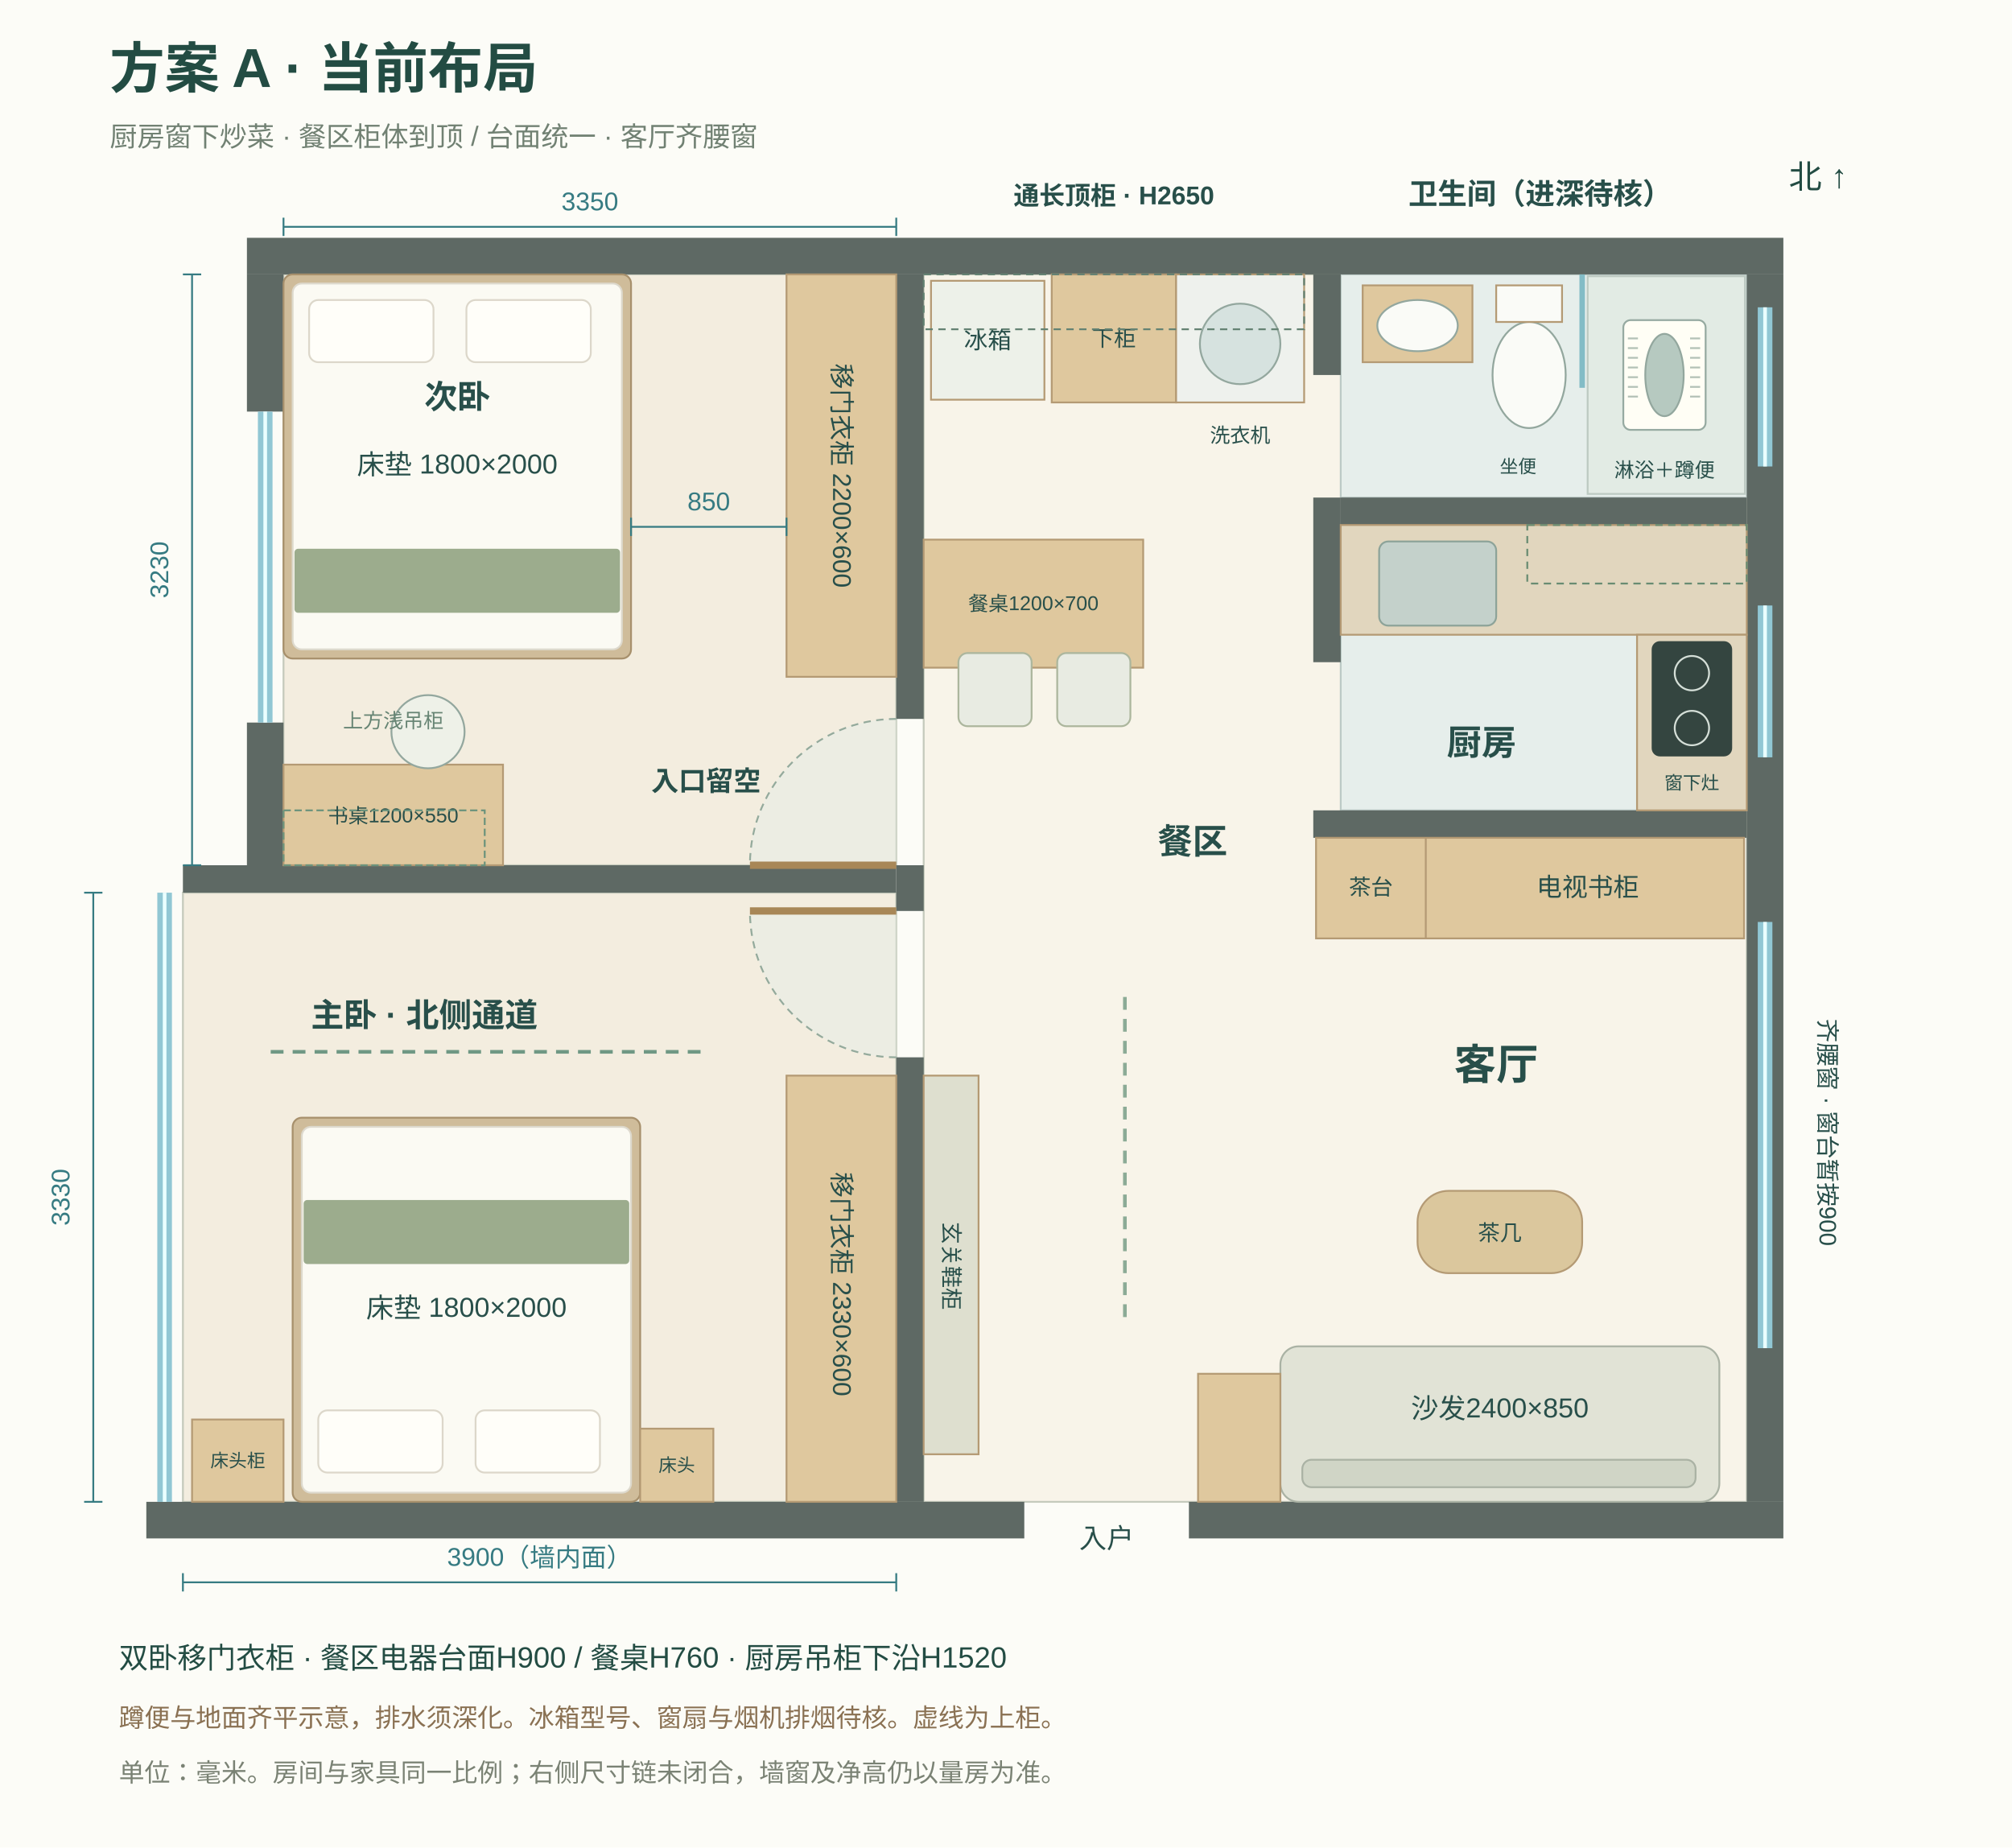
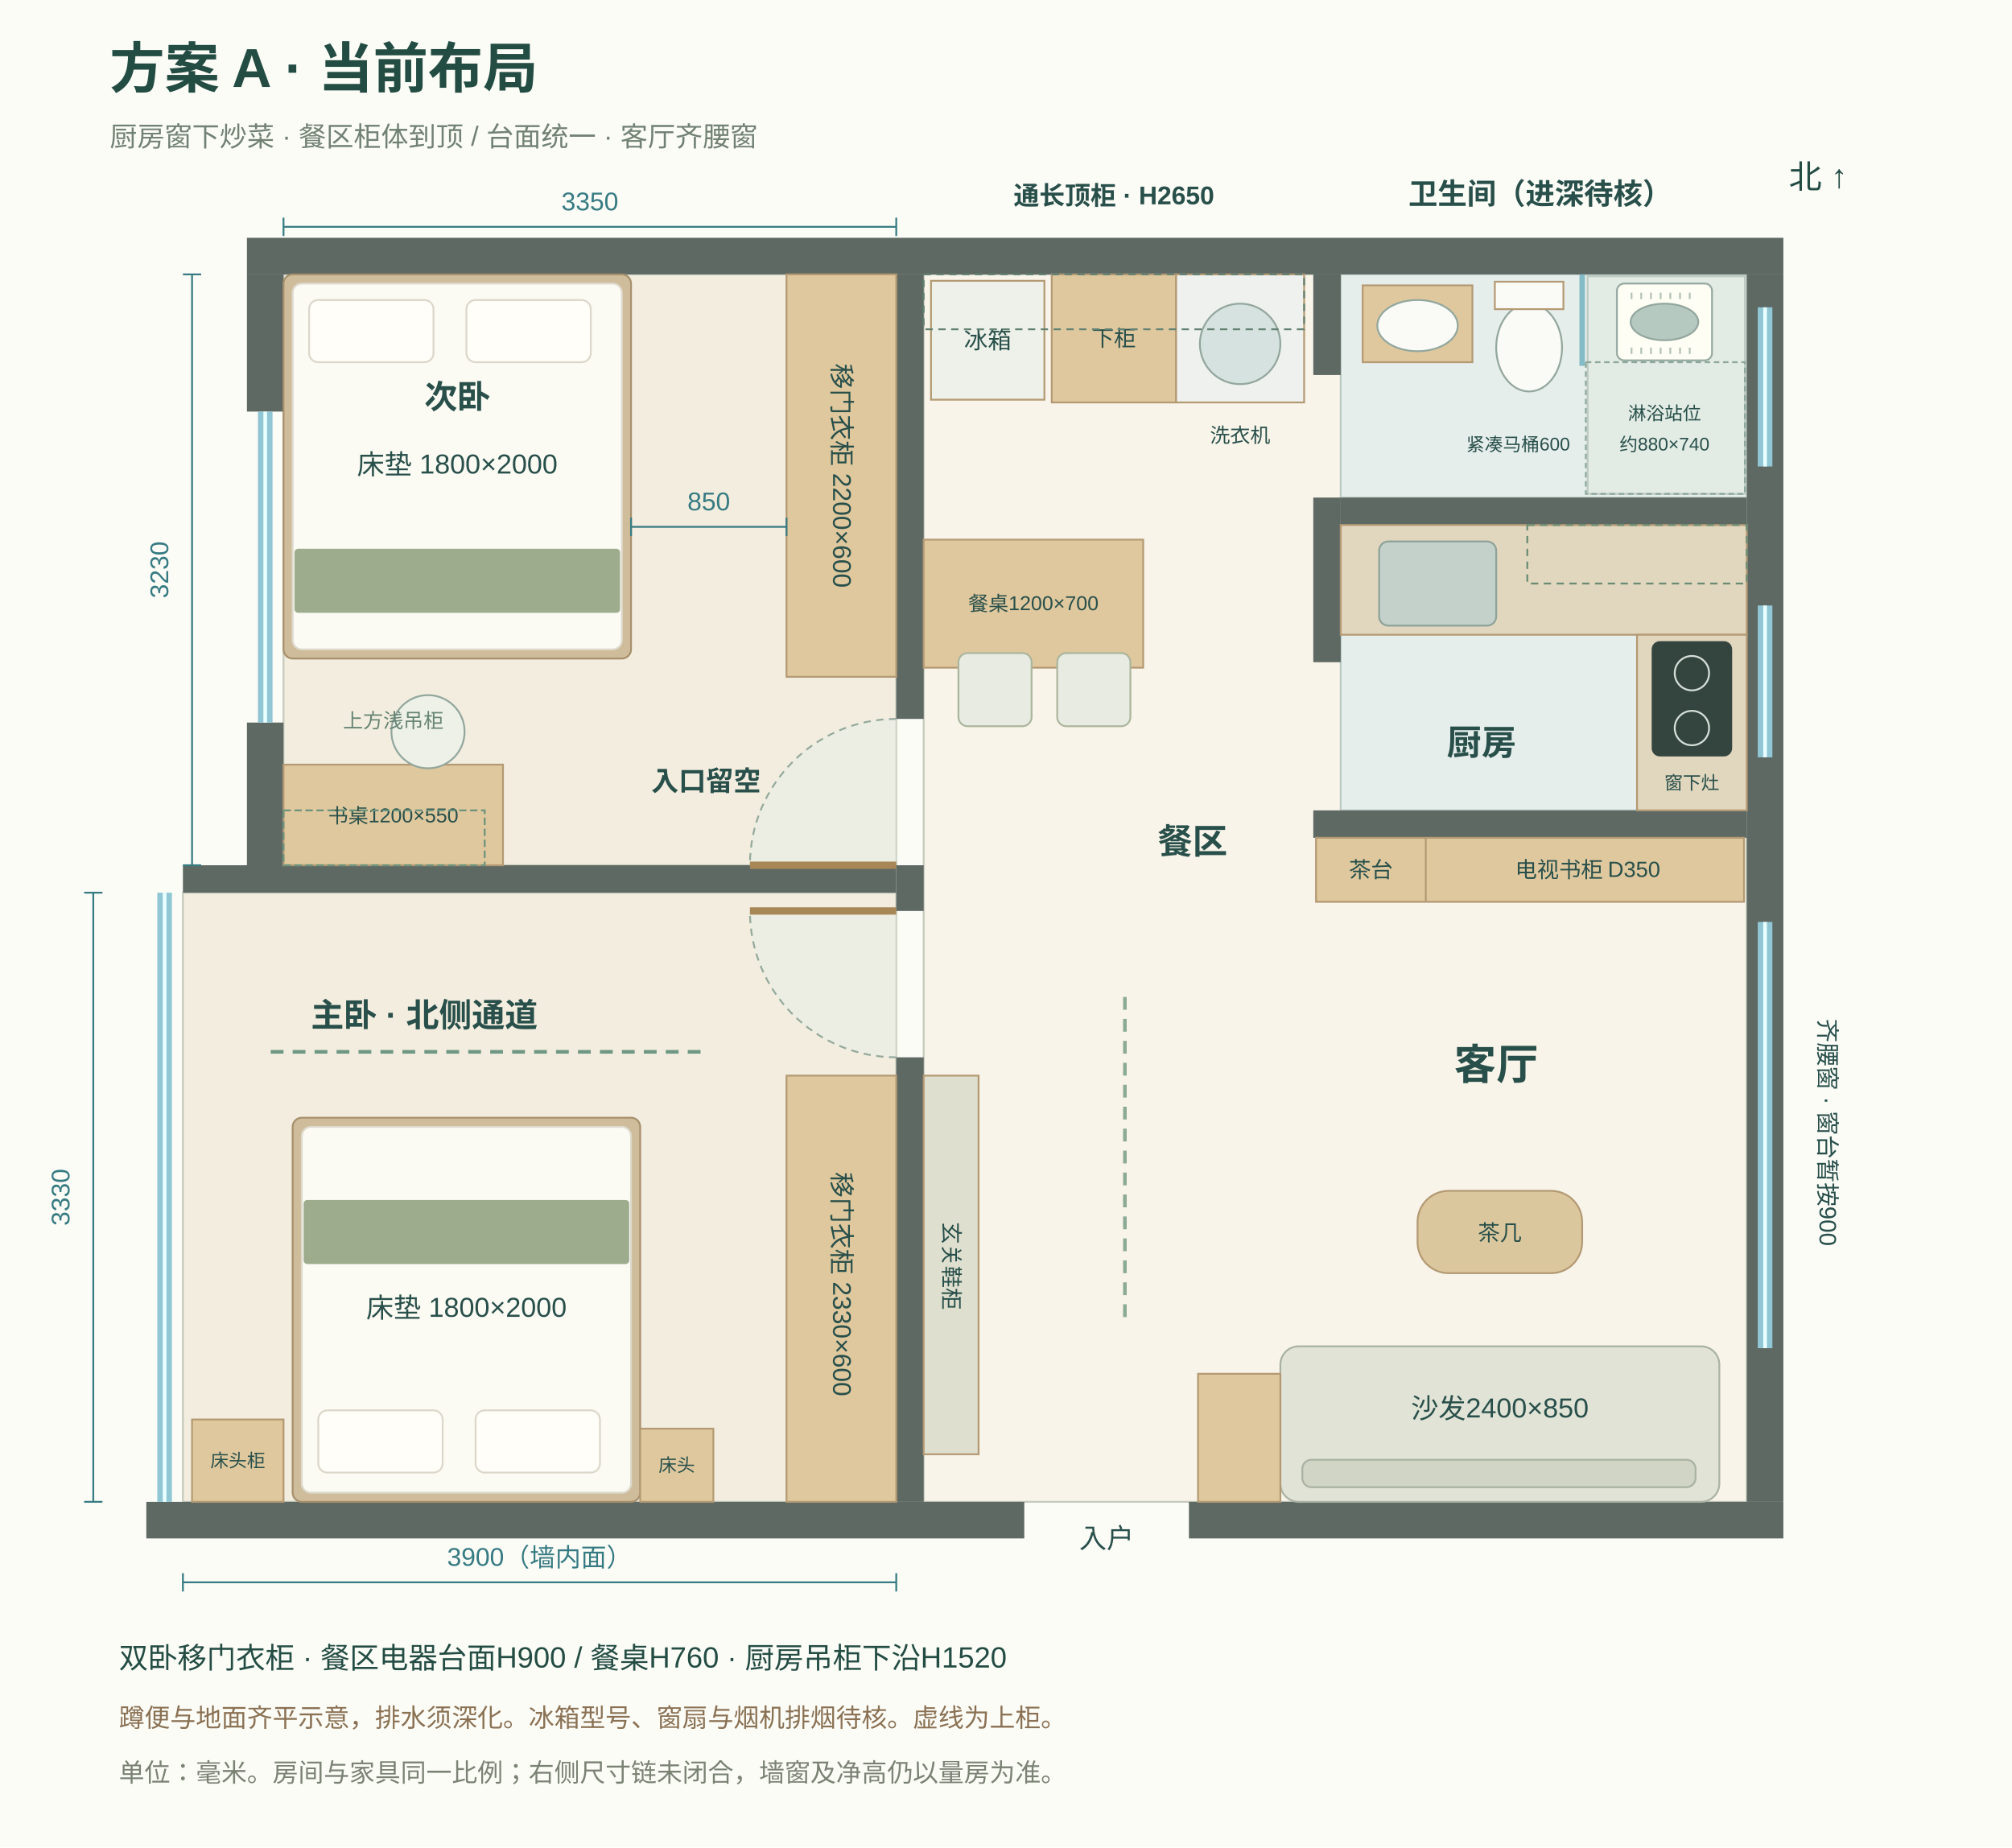
<svg xmlns="http://www.w3.org/2000/svg" width="1100" height="1010" viewBox="0 0 1100 1010">
  <rect width="1100" height="1010" fill="#fcfcf7" />
  <g font-family="PingFang SC,Microsoft YaHei,Arial,sans-serif">
    <text x="60" y="48" font-size="30" font-weight="650" fill="#234c43">方案 A · 当前布局</text>
    <text x="60" y="80" font-size="15" fill="#718173">厨房窗下炒菜 · 餐区柜体到顶 / 台面统一 · 客厅齐腰窗</text>
    <text x="1010" y="103" text-anchor="end" font-size="18" fill="#234c43">北 ↑</text>
    <rect x="155.0" y="150" width="335.0" height="323.0" rx="0" fill="#f3eddf" stroke="#c5cabc" stroke-width="1" />
    <rect x="100" y="488.0" width="390.0" height="333.0" rx="0" fill="#f3eddf" stroke="#c5cabc" stroke-width="1" />
    <rect x="505.0" y="150" width="450.0" height="671.0" rx="0" fill="#f8f4e9" stroke="#c5cabc" stroke-width="1" />
    <rect x="733.0" y="150" width="222" height="122.0" rx="0" fill="#e6eeeb" stroke="#bccac6" stroke-width="1" />
    <rect x="733.0" y="287.0" width="222" height="156.0" rx="0" fill="#e6eeeb" stroke="#bccac6" stroke-width="1" />
    <rect x="135.0" y="130.0" width="840.0" height="20.0" rx="0" fill="#5e6964" stroke="#5e6964" stroke-width="0" />
    <rect x="135.0" y="150" width="20.0" height="75.0" rx="0" fill="#5e6964" stroke="#5e6964" stroke-width="0" />
    <rect x="135.0" y="395.0" width="20.0" height="78.0" rx="0" fill="#5e6964" stroke="#5e6964" stroke-width="0" />
    <rect x="100" y="473.0" width="390.0" height="15.0" rx="0" fill="#5e6964" stroke="#5e6964" stroke-width="0" />
    <rect x="80.0" y="821.0" width="480.0" height="20.0" rx="0" fill="#5e6964" stroke="#5e6964" stroke-width="0" />
    <rect x="650.0" y="821.0" width="325.0" height="20.0" rx="0" fill="#5e6964" stroke="#5e6964" stroke-width="0" />
    <rect x="490.0" y="150" width="15.0" height="243" rx="0" fill="#5e6964" stroke="#5e6964" stroke-width="0" />
    <rect x="490.0" y="473.0" width="15.0" height="25.0" rx="0" fill="#5e6964" stroke="#5e6964" stroke-width="0" />
    <rect x="490.0" y="578.0" width="15.0" height="243" rx="0" fill="#5e6964" stroke="#5e6964" stroke-width="0" />
    <rect x="718.0" y="150" width="15.0" height="55" rx="0" fill="#5e6964" stroke="#5e6964" stroke-width="0" />
    <rect x="718.0" y="272.0" width="15.0" height="90.0" rx="0" fill="#5e6964" stroke="#5e6964" stroke-width="0" />
    <rect x="733.0" y="272.0" width="222" height="15.0" rx="0" fill="#5e6964" stroke="#5e6964" stroke-width="0" />
    <rect x="718.0" y="443.0" width="237.0" height="15.0" rx="0" fill="#5e6964" stroke="#5e6964" stroke-width="0" />
    <rect x="955" y="150" width="20.0" height="671.0" rx="0" fill="#5e6964" stroke="#5e6964" stroke-width="0" />
    <path d="M145.0 225.0 L145.0 395.0" fill="none" stroke="#91c7d4" stroke-width="8" />
    <path d="M145.0 225.0 L145.0 395.0" fill="none" stroke="#eaffff" stroke-width="2" />
    <path d="M90.0 488.0 L90.0 821.0" fill="none" stroke="#91c7d4" stroke-width="8" />
    <path d="M90.0 488.0 L90.0 821.0" fill="none" stroke="#eaffff" stroke-width="2" />
    <path d="M965.0 168.0 L965.0 255.0" fill="none" stroke="#91c7d4" stroke-width="8" />
    <path d="M965.0 168.0 L965.0 255.0" fill="none" stroke="#eaffff" stroke-width="2" />
    <path d="M965.0 331.0 L965.0 414.0" fill="none" stroke="#91c7d4" stroke-width="8" />
    <path d="M965.0 331.0 L965.0 414.0" fill="none" stroke="#eaffff" stroke-width="2" />
    <path d="M965.0 504.0 L965.0 737.0" fill="none" stroke="#91c7d4" stroke-width="8" />
    <path d="M965.0 504.0 L965.0 737.0" fill="none" stroke="#eaffff" stroke-width="2" />
    <path d="M490 473 L490 393.0 A80 80 0 0 0 410 473 Z" fill="#e6eee9" fill-opacity=".5" stroke="none" />
    <path d="M490 393.0 A80 80 0 0 0 410 473" stroke="#94aa9c" stroke-width="1" fill="none" stroke-dasharray="4 3" />
    <path d="M410.0 473 L490.0 473" fill="none" stroke="#a88757" stroke-width="4" />
    <path d="M490 498.0 L490 578.0 A80 80 0 0 1 410 498.0 Z" fill="#e6eee9" fill-opacity=".5" stroke="none" />
    <path d="M490 578.0 A80 80 0 0 1 410 498.0" stroke="#94aa9c" stroke-width="1" fill="none" stroke-dasharray="4 3" />
    <path d="M410.0 498.0 L490.0 498.0" fill="none" stroke="#a88757" stroke-width="4" />
    <rect x="155.0" y="150" width="190.0" height="210.0" rx="5" fill="#cfbc9a" stroke="#a7906c" stroke-width="1" />
    <rect x="160.0" y="155.0" width="180.0" height="200" rx="5" fill="#fbfaf3" stroke="#ddd9cd" stroke-width="1" />
    <rect x="169.0" y="164.0" width="68.0" height="34.0" rx="5" fill="#fffef9" stroke="#dcd7ca" stroke-width="1" />
    <rect x="255.0" y="164.0" width="68.0" height="34.0" rx="5" fill="#fffef9" stroke="#dcd7ca" stroke-width="1" />
    <rect x="161.0" y="300.0" width="178.0" height="35.0" rx="2" fill="#9cac8d" stroke="#9cac8d" stroke-width="0" />
    <text x="250.0" y="254.0" text-anchor="middle" dominant-baseline="middle" font-size="15" font-weight="400" fill="#284f4a">床垫 1800×2000</text>
    <rect x="430.0" y="150" width="60.0" height="220" rx="0" fill="#dfc89e" stroke="#b49a74" stroke-width="1" />
    <text x="460.0" y="260.0" text-anchor="middle" dominant-baseline="middle" font-size="14" font-weight="400" fill="#284f4a" transform="rotate(90 460.0 260.0)">移门衣柜 2200×600</text>
    <rect x="155.0" y="418.0" width="120.0" height="55" rx="0" fill="#dfc89e" stroke="#b49a74" stroke-width="1" />
    <text x="215.0" y="446.0" text-anchor="middle" dominant-baseline="middle" font-size="11" font-weight="400" fill="#284f4a">书桌1200×550</text>
    <rect x="155.0" y="443.0" width="110" height="30.0" rx="0" fill="none" stroke="#6c937c" stroke-width="1" stroke-dasharray="4 2" />
    <ellipse cx="234.0" cy="400.0" rx="20.0" ry="20.0" fill="#eef1e8" stroke="#93a79e" />
    <text x="215.0" y="394.0" text-anchor="middle" dominant-baseline="middle" font-size="11" font-weight="400" fill="#668473">上方浅吊柜</text>
    <text x="386.0" y="427.0" text-anchor="middle" dominant-baseline="middle" font-size="15" font-weight="600" fill="#284f4a">入口留空</text>
    <path d="M345.0 288.0 L430.0 288.0" fill="none" stroke="#367b82" stroke-width="1" />
    <path d="M345.0 283.0 L345.0 293.0" fill="none" stroke="#367b82" stroke-width="1" />
    <path d="M430.0 283.0 L430.0 293.0" fill="none" stroke="#367b82" stroke-width="1" />
    <text x="387.5" y="275.0" text-anchor="middle" dominant-baseline="middle" font-size="14" font-weight="400" fill="#367b82">850</text>
    <text x="250.0" y="217.0" text-anchor="middle" dominant-baseline="middle" font-size="18" font-weight="600" fill="#284f4a">次卧</text>
    <rect x="160.0" y="611.0" width="190.0" height="210.0" rx="5" fill="#cfbc9a" stroke="#a7906c" stroke-width="1" />
    <rect x="165.0" y="616.0" width="180.0" height="200" rx="5" fill="#fbfaf3" stroke="#ddd9cd" stroke-width="1" />
    <rect x="174.0" y="771" width="68.0" height="34.0" rx="5" fill="#fffef9" stroke="#dcd7ca" stroke-width="1" />
    <rect x="260.0" y="771" width="68.0" height="34.0" rx="5" fill="#fffef9" stroke="#dcd7ca" stroke-width="1" />
    <rect x="166.0" y="656.0" width="178.0" height="35.0" rx="2" fill="#9cac8d" stroke="#9cac8d" stroke-width="0" />
    <text x="255" y="715.0" text-anchor="middle" dominant-baseline="middle" font-size="15" font-weight="400" fill="#284f4a">床垫 1800×2000</text>
    <rect x="430.0" y="588.0" width="60.0" height="233.0" rx="0" fill="#dfc89e" stroke="#b49a74" stroke-width="1" />
    <text x="460.0" y="702.0" text-anchor="middle" dominant-baseline="middle" font-size="14" font-weight="400" fill="#284f4a" transform="rotate(90 460.0 702.0)">移门衣柜 2330×600</text>
    <rect x="105.0" y="776.0" width="50.0" height="45.0" rx="0" fill="#dfc89e" stroke="#b49a74" stroke-width="1" />
    <text x="130.0" y="798.5" text-anchor="middle" dominant-baseline="middle" font-size="10" font-weight="400" fill="#284f4a">床头柜</text>
    <rect x="350.0" y="781.0" width="40.0" height="40.0" rx="0" fill="#dfc89e" stroke="#b49a74" stroke-width="1" />
    <text x="370.0" y="801.0" text-anchor="middle" dominant-baseline="middle" font-size="10" font-weight="400" fill="#284f4a">床头</text>
    <text x="232.0" y="555.0" text-anchor="middle" dominant-baseline="middle" font-size="18" font-weight="600" fill="#284f4a">主卧 · 北侧通道</text>
    <path d="M148.0 575.0 L387.0 575.0" fill="none" stroke="#6f9884" stroke-width="2" stroke-dasharray="7 5" />
    <rect x="509.0" y="153.5" width="62.0" height="65.0" rx="0" fill="#edf1e9" stroke="#b49a74" stroke-width="1" />
    <text x="540.0" y="186.0" text-anchor="middle" dominant-baseline="middle" font-size="13" font-weight="400" fill="#284f4a">冰箱</text>
    <rect x="575.0" y="150" width="68.0" height="70.0" rx="0" fill="#dfc89e" stroke="#b49a74" stroke-width="1" />
    <text x="609.0" y="185.0" text-anchor="middle" dominant-baseline="middle" font-size="12" font-weight="400" fill="#284f4a">下柜</text>
    <rect x="643.0" y="150" width="70.0" height="70.0" rx="0" fill="#eef1ed" stroke="#b49a74" stroke-width="1" />
    <ellipse cx="678.0" cy="188.0" rx="22.0" ry="22.0" fill="#d6e2df" stroke="#93a79e" />
    <text x="678.0" y="238.0" text-anchor="middle" dominant-baseline="middle" font-size="11" font-weight="400" fill="#284f4a">洗衣机</text>
    <rect x="505.0" y="150" width="208.0" height="30.0" rx="0" fill="none" stroke="#648273" stroke-width="1" stroke-dasharray="4 3" />
    <text x="609.0" y="107.0" text-anchor="middle" dominant-baseline="middle" font-size="14" font-weight="600" fill="#284f4a">通长顶柜 · H2650</text>
    <rect x="505.0" y="295.0" width="120.0" height="70.0" rx="0" fill="#dfc89e" stroke="#b49a74" stroke-width="1" />
    <text x="565.0" y="330.0" text-anchor="middle" dominant-baseline="middle" font-size="11" font-weight="400" fill="#284f4a">餐桌1200×700</text>
    <rect x="524.0" y="357.0" width="40.0" height="40.0" rx="5" fill="#e8ebe2" stroke="#acb69d" stroke-width="1" />
    <rect x="578.0" y="357.0" width="40.0" height="40.0" rx="5" fill="#e8ebe2" stroke="#acb69d" stroke-width="1" />
    <text x="652.0" y="460.0" text-anchor="middle" dominant-baseline="middle" font-size="19" font-weight="600" fill="#284f4a">餐区</text>
    <rect x="745.0" y="156.0" width="60.0" height="42.0" rx="0" fill="#dfc89e" stroke="#b49a74" stroke-width="1" />
    <ellipse cx="775.0" cy="178.0" rx="22.0" ry="14" fill="#fafbf7" stroke="#93a79e" />
-     <ellipse cx="836.0" cy="205.0" rx="20.0" ry="29" fill="#fafbf7" stroke="#93a79e" />
-     <rect x="818.0" y="156.0" width="36.0" height="20.0" rx="0" fill="#fafbf7" stroke="#b49a74" stroke-width="1" />
-     <text x="830.0" y="255.0" text-anchor="middle" dominant-baseline="middle" font-size="10" font-weight="400" fill="#284f4a">坐便</text>
+     <ellipse cx="836.0" cy="190.0" rx="18.0" ry="24.0" fill="#fafbf7" stroke="#93a79e" />
+     <rect x="817.25" y="154.0" width="37.5" height="15.0" rx="0" fill="#fafbf7" stroke="#b49a74" stroke-width="1" />
+     <text x="830.0" y="243.0" text-anchor="middle" dominant-baseline="middle" font-size="10" font-weight="400" fill="#284f4a">紧凑马桶600</text>
    <rect x="868.0" y="151.0" width="86.0" height="119.0" rx="0" fill="#e2ebe4" stroke="#bdcac2" stroke-width="1" />
-     <path d="M865.0 150 L865.0 212.0" fill="none" stroke="#83bcc6" stroke-width="3" />
-     <rect x="887.5" y="175.0" width="45.0" height="60.0" rx="4" fill="#fffef5" stroke="#96aaa1" stroke-width="1" />
-     <ellipse cx="910.0" cy="205.0" rx="10.5" ry="22.5" fill="#b6c9c0" stroke="#93a79e" />
-     <path d="M890.0 185.0 L895.5 185.0" fill="none" stroke="#b3c1b6" stroke-width="1" />
-     <path d="M890.0 190.3 L895.5 190.3" fill="none" stroke="#b3c1b6" stroke-width="1" />
-     <path d="M890.0 195.6 L895.5 195.6" fill="none" stroke="#b3c1b6" stroke-width="1" />
-     <path d="M890.0 200.9 L895.5 200.9" fill="none" stroke="#b3c1b6" stroke-width="1" />
-     <path d="M890.0 206.2 L895.5 206.2" fill="none" stroke="#b3c1b6" stroke-width="1" />
-     <path d="M890.0 211.5 L895.5 211.5" fill="none" stroke="#b3c1b6" stroke-width="1" />
-     <path d="M890.0 216.8 L895.5 216.8" fill="none" stroke="#b3c1b6" stroke-width="1" />
-     <path d="M924.0 185.0 L929.5 185.0" fill="none" stroke="#b3c1b6" stroke-width="1" />
-     <path d="M924.0 190.3 L929.5 190.3" fill="none" stroke="#b3c1b6" stroke-width="1" />
-     <path d="M924.0 195.6 L929.5 195.6" fill="none" stroke="#b3c1b6" stroke-width="1" />
-     <path d="M924.0 200.9 L929.5 200.9" fill="none" stroke="#b3c1b6" stroke-width="1" />
-     <path d="M924.0 206.2 L929.5 206.2" fill="none" stroke="#b3c1b6" stroke-width="1" />
-     <path d="M924.0 211.5 L929.5 211.5" fill="none" stroke="#b3c1b6" stroke-width="1" />
-     <path d="M924.0 216.8 L929.5 216.8" fill="none" stroke="#b3c1b6" stroke-width="1" />
-     <text x="910.0" y="257.0" text-anchor="middle" dominant-baseline="middle" font-size="11" font-weight="400" fill="#284f4a">淋浴＋蹲便</text>
+     <path d="M865.0 150 L865.0 200.0" fill="none" stroke="#83bcc6" stroke-width="3" />
+     <rect x="884.0" y="155.0" width="52.0" height="42.0" rx="4" fill="#fffef5" stroke="#96aaa1" stroke-width="1" />
+     <ellipse cx="910.0" cy="176.0" rx="18.5" ry="10.0" fill="#b6c9c0" stroke="#93a79e" />
+     <path d="M892.0 160.0 L892.0 163.5" fill="none" stroke="#b3c1b6" stroke-width="1" />
+     <path d="M897.3 160.0 L897.3 163.5" fill="none" stroke="#b3c1b6" stroke-width="1" />
+     <path d="M902.6 160.0 L902.6 163.5" fill="none" stroke="#b3c1b6" stroke-width="1" />
+     <path d="M907.9 160.0 L907.9 163.5" fill="none" stroke="#b3c1b6" stroke-width="1" />
+     <path d="M913.2 160.0 L913.2 163.5" fill="none" stroke="#b3c1b6" stroke-width="1" />
+     <path d="M918.5 160.0 L918.5 163.5" fill="none" stroke="#b3c1b6" stroke-width="1" />
+     <path d="M923.8 160.0 L923.8 163.5" fill="none" stroke="#b3c1b6" stroke-width="1" />
+     <path d="M892.0 190.0 L892.0 193.5" fill="none" stroke="#b3c1b6" stroke-width="1" />
+     <path d="M897.3 190.0 L897.3 193.5" fill="none" stroke="#b3c1b6" stroke-width="1" />
+     <path d="M902.6 190.0 L902.6 193.5" fill="none" stroke="#b3c1b6" stroke-width="1" />
+     <path d="M907.9 190.0 L907.9 193.5" fill="none" stroke="#b3c1b6" stroke-width="1" />
+     <path d="M913.2 190.0 L913.2 193.5" fill="none" stroke="#b3c1b6" stroke-width="1" />
+     <path d="M918.5 190.0 L918.5 193.5" fill="none" stroke="#b3c1b6" stroke-width="1" />
+     <path d="M923.8 190.0 L923.8 193.5" fill="none" stroke="#b3c1b6" stroke-width="1" />
+     <rect x="867.0" y="198.0" width="87.0" height="72.0" rx="0" fill="none" stroke="#8da79a" stroke-width="1" stroke-dasharray="3 2" />
+     <text x="910.0" y="226.0" text-anchor="middle" dominant-baseline="middle" font-size="10" font-weight="400" fill="#284f4a">淋浴站位</text>
+     <text x="910.0" y="243.0" text-anchor="middle" dominant-baseline="middle" font-size="10" font-weight="400" fill="#284f4a">约880×740</text>
    <text x="842.0" y="106.0" text-anchor="middle" dominant-baseline="middle" font-size="16" font-weight="600" fill="#284f4a">卫生间（进深待核）</text>
    <rect x="733.0" y="287.0" width="222" height="60.0" rx="0" fill="#e1d6be" stroke="#b49a74" stroke-width="1" />
    <rect x="895.0" y="347.0" width="60.0" height="96.0" rx="0" fill="#e1d6be" stroke="#b49a74" stroke-width="1" />
    <rect x="903.5" y="351.0" width="43.0" height="62.0" rx="4" fill="#344540" stroke="#344540" stroke-width="1" />
    <ellipse cx="925.0" cy="368.0" rx="9.4" ry="9.4" fill="#344540" stroke="#d5dfd8" />
    <ellipse cx="925.0" cy="398.0" rx="9.4" ry="9.4" fill="#344540" stroke="#d5dfd8" />
    <rect x="754.0" y="296.0" width="64.0" height="46.0" rx="5" fill="#c4d1cb" stroke="#8da399" stroke-width="1" />
    <rect x="835.0" y="287.0" width="120.0" height="32.0" rx="0" fill="none" stroke="#698c72" stroke-width="1" stroke-dasharray="4 3" />
    <text x="810.0" y="406.0" text-anchor="middle" dominant-baseline="middle" font-size="19" font-weight="600" fill="#284f4a">厨房</text>
    <text x="925.0" y="428.0" text-anchor="middle" dominant-baseline="middle" font-size="10" font-weight="400" fill="#284f4a">窗下灶</text>
-     <rect x="719.5" y="458.0" width="234.0" height="55" rx="0" fill="#dfc89e" stroke="#b49a74" stroke-width="1" />
-     <path d="M779.5 458.0 L779.5 513.0" fill="none" stroke="#b49a74" stroke-width="1" />
-     <text x="749.5" y="485.0" text-anchor="middle" dominant-baseline="middle" font-size="12" font-weight="400" fill="#284f4a">茶台</text>
-     <text x="868.0" y="485.0" text-anchor="middle" dominant-baseline="middle" font-size="14" font-weight="400" fill="#284f4a">电视书柜</text>
+     <rect x="719.5" y="458.0" width="234.0" height="35.0" rx="0" fill="#dfc89e" stroke="#b49a74" stroke-width="1" />
+     <path d="M779.5 458.0 L779.5 493.0" fill="none" stroke="#b49a74" stroke-width="1" />
+     <text x="749.5" y="475.5" text-anchor="middle" dominant-baseline="middle" font-size="12" font-weight="400" fill="#284f4a">茶台</text>
+     <text x="868.0" y="475.5" text-anchor="middle" dominant-baseline="middle" font-size="12" font-weight="400" fill="#284f4a">电视书柜 D350</text>
    <rect x="505.0" y="588.0" width="30.0" height="207" rx="0" fill="#dedfcf" stroke="#b49a74" stroke-width="1" />
    <text x="520.0" y="692.0" text-anchor="middle" dominant-baseline="middle" font-size="12" font-weight="400" fill="#284f4a" transform="rotate(90 520.0 692.0)">玄关鞋柜</text>
    <rect x="700" y="736.0" width="240.0" height="85.0" rx="10" fill="#e1e3d6" stroke="#aab2a4" stroke-width="1" />
    <rect x="712.0" y="798.0" width="215.0" height="15.0" rx="5" fill="#d0d5c6" stroke="#aab2a4" stroke-width="1" />
    <text x="820.0" y="770.0" text-anchor="middle" dominant-baseline="middle" font-size="15" font-weight="400" fill="#284f4a">沙发2400×850</text>
    <rect x="775.0" y="651.0" width="90.0" height="45.0" rx="17" fill="#dbc79d" stroke="#b49a74" stroke-width="1" />
    <text x="820.0" y="674.0" text-anchor="middle" dominant-baseline="middle" font-size="12" font-weight="400" fill="#284f4a">茶几</text>
    <rect x="655.0" y="751.0" width="45.0" height="70.0" rx="0" fill="#dfc89e" stroke="#b49a74" stroke-width="1" />
    <text x="818.0" y="582.0" text-anchor="middle" dominant-baseline="middle" font-size="23" font-weight="600" fill="#284f4a">客厅</text>
    <text x="605.0" y="841.0" text-anchor="middle" dominant-baseline="middle" font-size="15" font-weight="400" fill="#284f4a">入户</text>
    <path d="M615.0 720.0 L615.0 540.0" fill="none" stroke="#8cab96" stroke-width="2" stroke-dasharray="7 5" />
    <text x="999.0" y="619.0" text-anchor="middle" dominant-baseline="middle" font-size="13" font-weight="400" fill="#284f4a" transform="rotate(90 999.0 619.0)">齐腰窗 · 窗台暂按900</text>
    <path d="M155.0 124.0 L490.0 124.0" fill="none" stroke="#367b82" stroke-width="1" />
    <path d="M155.0 119.0 L155.0 129.0" fill="none" stroke="#367b82" stroke-width="1" />
    <path d="M490.0 119.0 L490.0 129.0" fill="none" stroke="#367b82" stroke-width="1" />
    <text x="322.5" y="111.0" text-anchor="middle" dominant-baseline="middle" font-size="14" font-weight="400" fill="#367b82">3350</text>
    <path d="M100 865.0 L490.0 865.0" fill="none" stroke="#367b82" stroke-width="1" />
    <path d="M100 860.0 L100 870.0" fill="none" stroke="#367b82" stroke-width="1" />
    <path d="M490.0 860.0 L490.0 870.0" fill="none" stroke="#367b82" stroke-width="1" />
    <text x="295.0" y="852.0" text-anchor="middle" dominant-baseline="middle" font-size="14" font-weight="400" fill="#367b82">3900（墙内面）</text>
    <path d="M51.0 488.0 L51.0 821.0" fill="none" stroke="#367b82" stroke-width="1" />
    <path d="M46.0 488.0 L56.0 488.0" fill="none" stroke="#367b82" stroke-width="1" />
    <path d="M46.0 821.0 L56.0 821.0" fill="none" stroke="#367b82" stroke-width="1" />
    <text x="34.0" y="654.5" text-anchor="middle" dominant-baseline="middle" font-size="14" font-weight="400" fill="#367b82" transform="rotate(-90 34.0 654.5)">3330</text>
    <path d="M105.0 150 L105.0 473.0" fill="none" stroke="#367b82" stroke-width="1" />
    <path d="M100.0 150 L110.0 150" fill="none" stroke="#367b82" stroke-width="1" />
    <path d="M100.0 473.0 L110.0 473.0" fill="none" stroke="#367b82" stroke-width="1" />
    <text x="88.0" y="311.5" text-anchor="middle" dominant-baseline="middle" font-size="14" font-weight="400" fill="#367b82" transform="rotate(-90 88.0 311.5)">3230</text>
    <text x="65" y="912" font-size="16" fill="#234c43">双卧移门衣柜 · 餐区电器台面H900 / 餐桌H760 · 厨房吊柜下沿H1520</text>
    <text x="65" y="944" font-size="14" fill="#8a7153">蹲便与地面齐平示意，排水须深化。冰箱型号、窗扇与烟机排烟待核。虚线为上柜。</text>
    <text x="65" y="974" font-size="14" fill="#7a8274">单位：毫米。房间与家具同一比例；右侧尺寸链未闭合，墙窗及净高仍以量房为准。</text>
  </g>
</svg>
